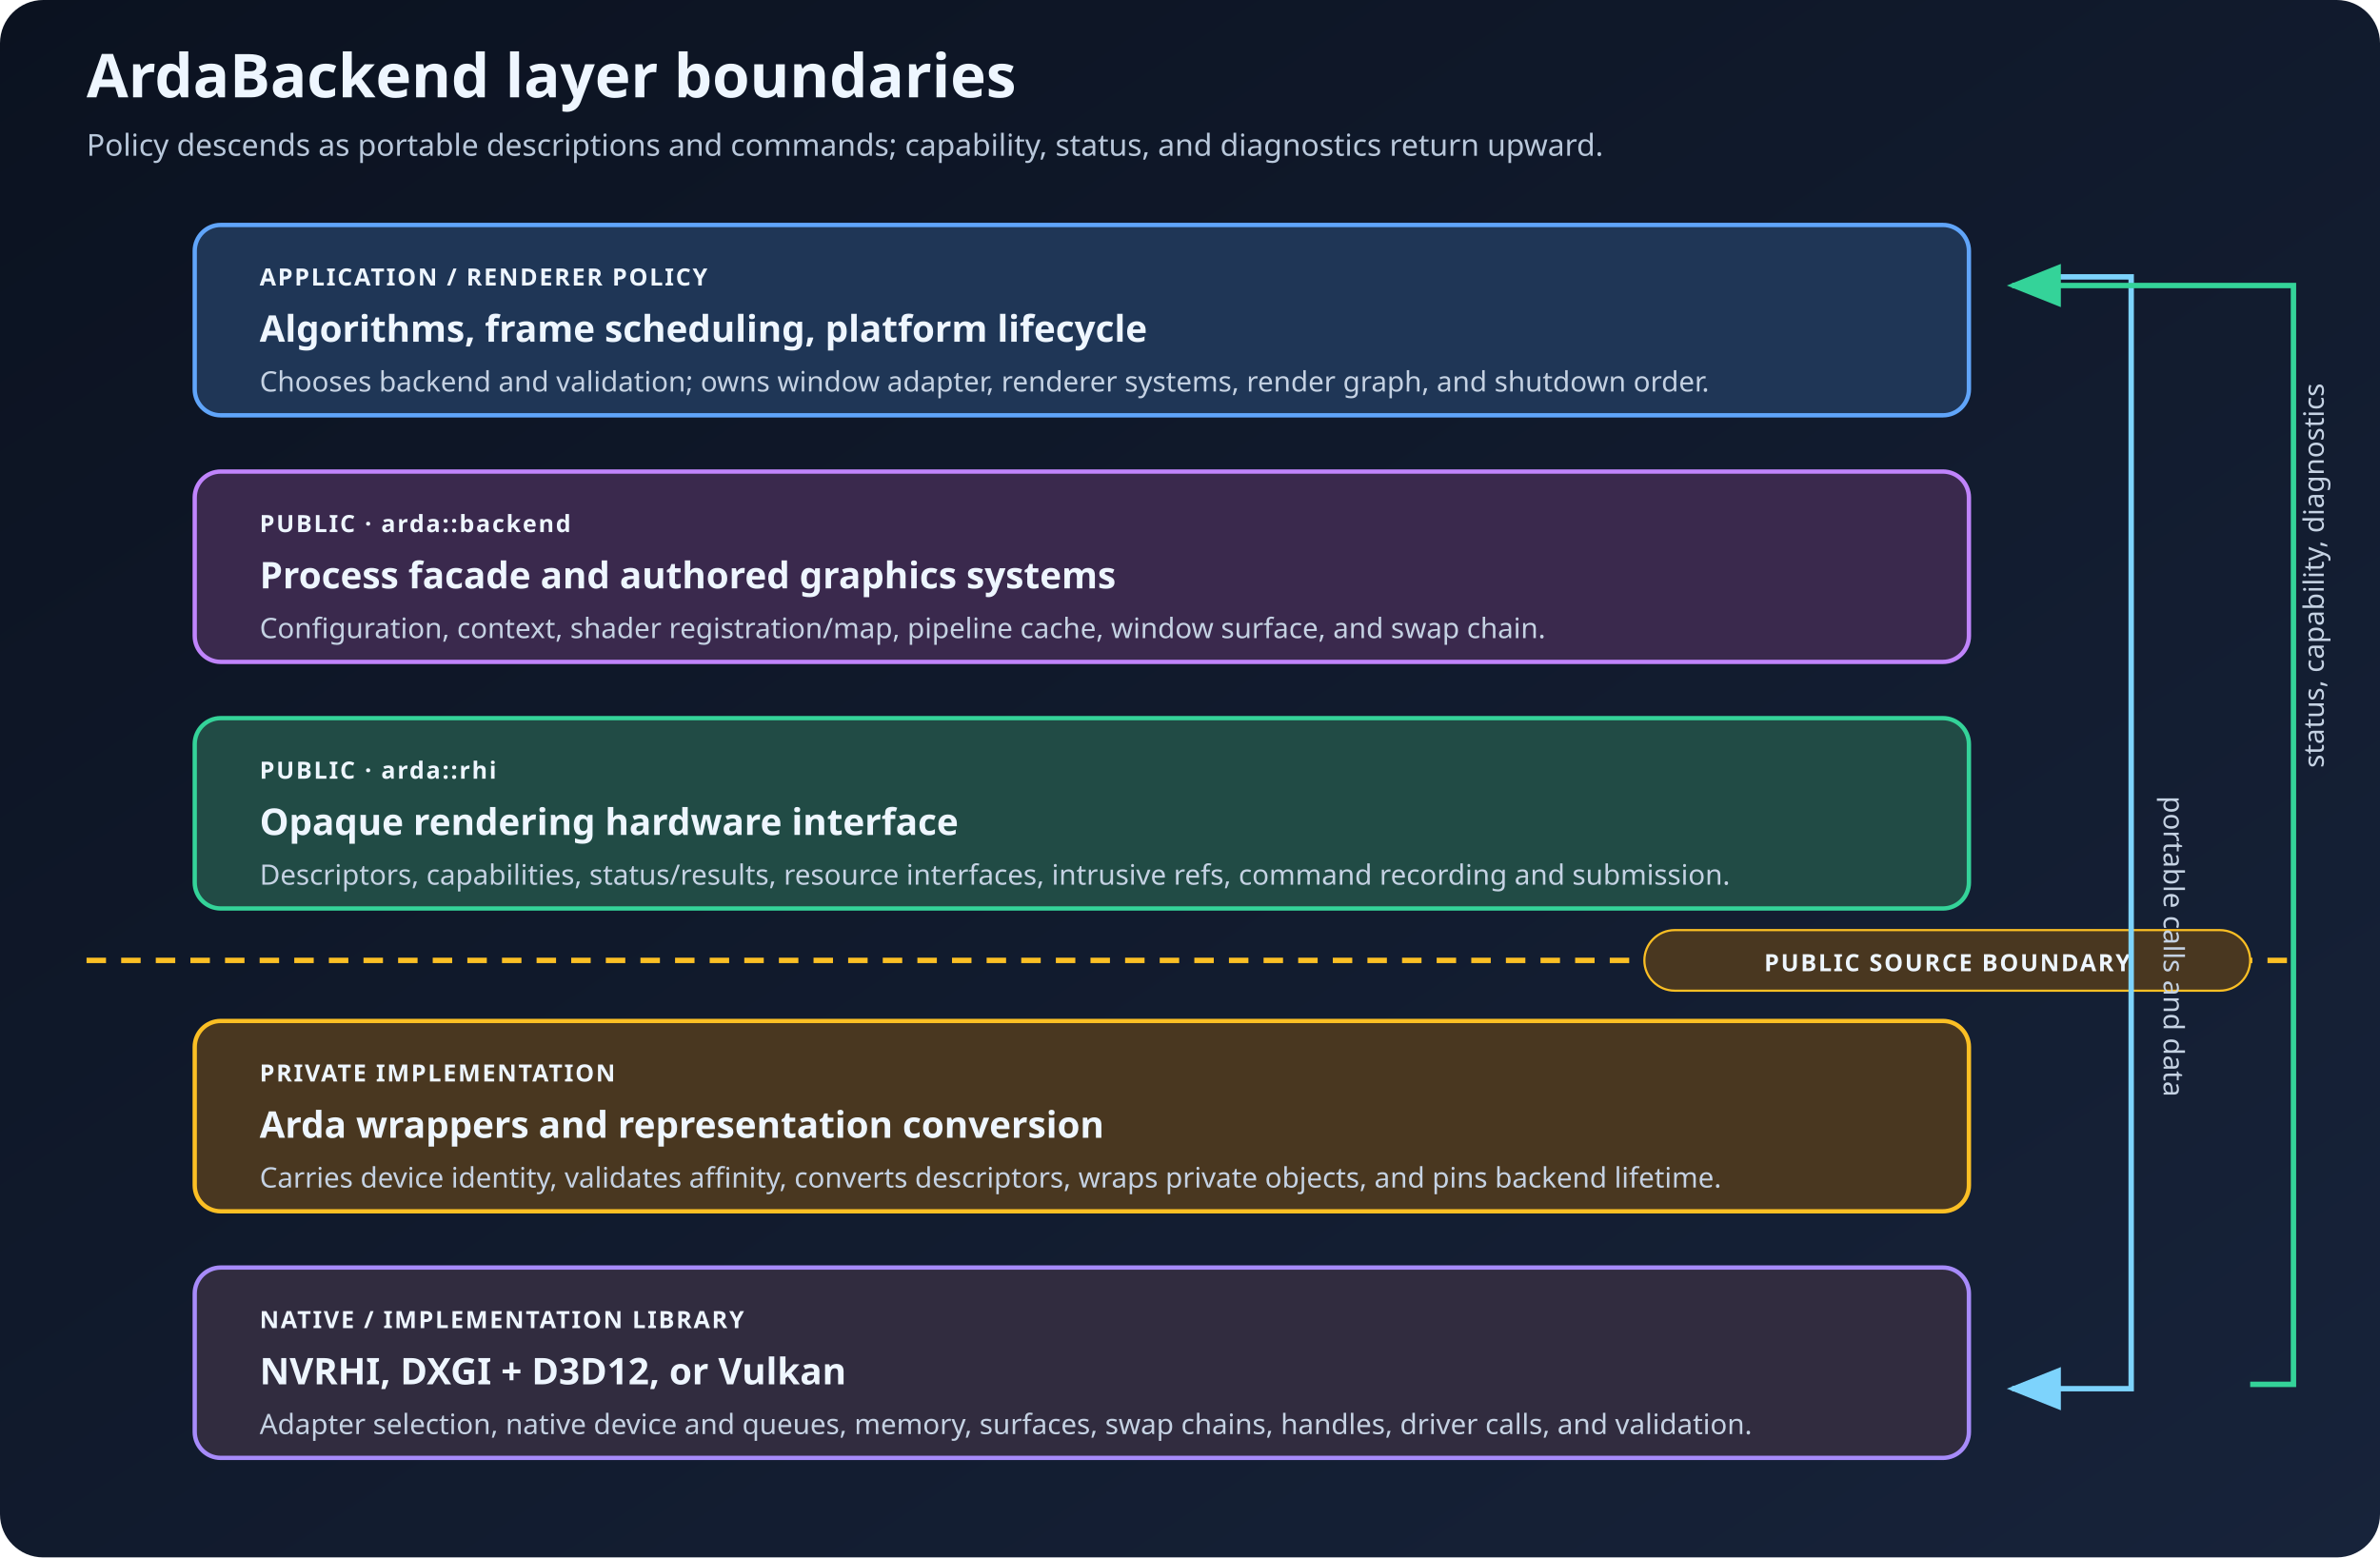
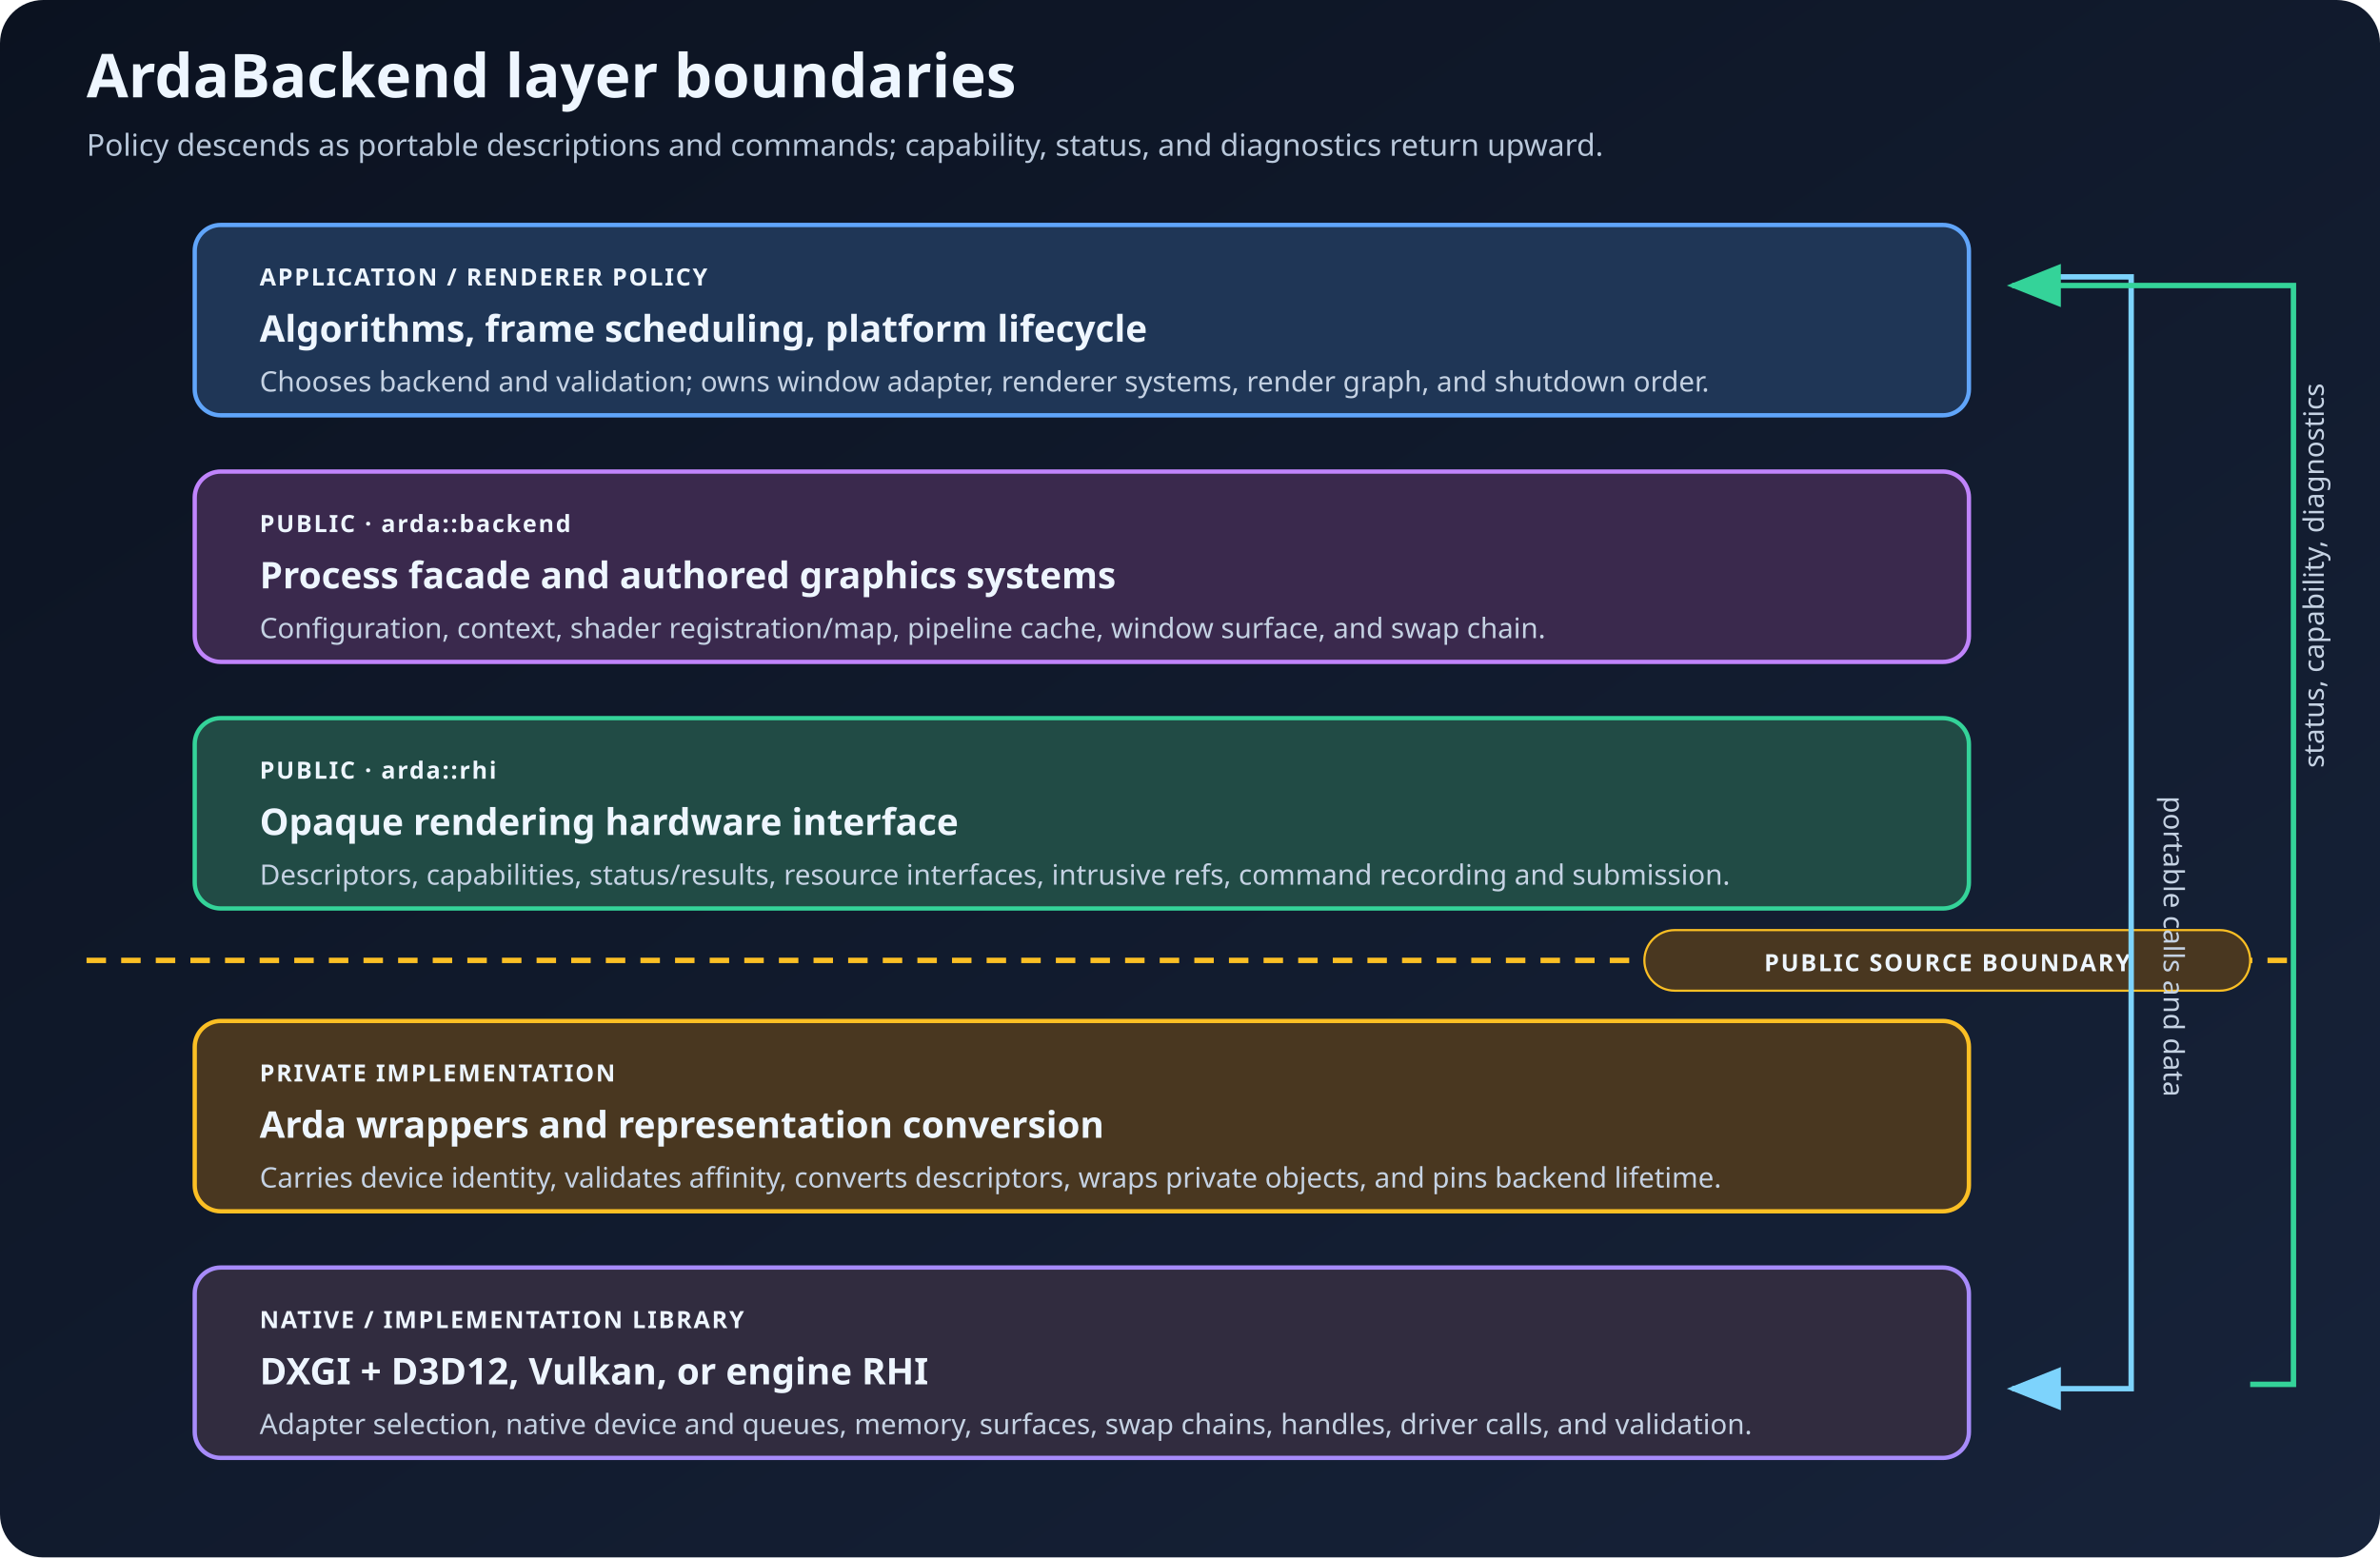
<svg xmlns="http://www.w3.org/2000/svg" width="1100" height="720" viewBox="0 0 1100 720" role="img" aria-labelledby="title desc">
  <defs>
    <linearGradient id="background" x1="0" y1="0" x2="1" y2="1">
      <stop offset="0" stop-color="#0b1220" />
      <stop offset="1" stop-color="#17233a" />
    </linearGradient>
    <marker id="down" markerWidth="10" markerHeight="8" refX="9" refY="4" orient="auto">
      <path d="M0 0 L10 4 L0 8 Z" fill="#7dd3fc" />
    </marker>
    <marker id="up" markerWidth="10" markerHeight="8" refX="9" refY="4" orient="auto">
      <path d="M0 0 L10 4 L0 8 Z" fill="#34d399" />
    </marker>
    <style>
      .title{font:700 28px system-ui,sans-serif;fill:#eef6ff}
      .subtitle{font:14px system-ui,sans-serif;fill:#b9c8db}
      .layer{rx:12;stroke-width:2}
      .policy{fill:#1f3656;stroke:#60a5fa}
      .backend{fill:#3a294d;stroke:#c084fc}
      .rhi{fill:#214b45;stroke:#34d399}
      .private{fill:#493720;stroke:#fbbf24}
      .native{fill:#312c3f;stroke:#a78bfa}
      .label{font:700 17px system-ui,sans-serif;fill:#eef6ff}
      .body{font:13px system-ui,sans-serif;fill:#c5d2e3}
      .tag{font:700 11px system-ui,sans-serif;fill:#eef6ff;letter-spacing:.8px}
      .boundary{stroke:#fbbf24;stroke-width:2.5;stroke-dasharray:9 7}
      .call{fill:none;stroke:#7dd3fc;stroke-width:2.5;marker-end:url(#down)}
      .result{fill:none;stroke:#34d399;stroke-width:2.5;marker-end:url(#up)}
    </style>
  </defs>
  <rect width="1100" height="720" rx="20" fill="url(#background)" />
  <text x="40" y="45" class="title">ArdaBackend layer boundaries</text>
  <text x="40" y="72" class="subtitle">Policy descends as portable descriptions and commands; capability, status, and diagnostics return upward.</text>
  <rect x="90" y="104" width="820" height="88" class="layer policy" />
  <text x="120" y="132" class="tag">APPLICATION / RENDERER POLICY</text>
  <text x="120" y="158" class="label">Algorithms, frame scheduling, platform lifecycle</text>
  <text x="120" y="181" class="body">Chooses backend and validation; owns window adapter, renderer systems, render graph, and shutdown order.</text>
  <rect x="90" y="218" width="820" height="88" class="layer backend" />
  <text x="120" y="246" class="tag">PUBLIC · arda::backend</text>
  <text x="120" y="272" class="label">Process facade and authored graphics systems</text>
  <text x="120" y="295" class="body">Configuration, context, shader registration/map, pipeline cache, window surface, and swap chain.</text>
  <rect x="90" y="332" width="820" height="88" class="layer rhi" />
  <text x="120" y="360" class="tag">PUBLIC · arda::rhi</text>
  <text x="120" y="386" class="label">Opaque rendering hardware interface</text>
  <text x="120" y="409" class="body">Descriptors, capabilities, status/results, resource interfaces, intrusive refs, command recording and submission.</text>
  <line x1="40" y1="444" x2="1060" y2="444" class="boundary" />
  <rect x="760" y="430" width="280" height="28" rx="14" fill="#493720" stroke="#fbbf24" />
  <text x="900" y="449" text-anchor="middle" class="tag">PUBLIC SOURCE BOUNDARY</text>
  <rect x="90" y="472" width="820" height="88" class="layer private" />
  <text x="120" y="500" class="tag">PRIVATE IMPLEMENTATION</text>
  <text x="120" y="526" class="label">Arda wrappers and representation conversion</text>
  <text x="120" y="549" class="body">Carries device identity, validates affinity, converts descriptors, wraps private objects, and pins backend lifetime.</text>
  <rect x="90" y="586" width="820" height="88" class="layer native" />
  <text x="120" y="614" class="tag">NATIVE / IMPLEMENTATION LIBRARY</text>
-   <text x="120" y="640" class="label">NVRHI, DXGI + D3D12, or Vulkan</text>
+   <text x="120" y="640" class="label">DXGI + D3D12, Vulkan, or engine RHI</text>
  <text x="120" y="663" class="body">Adapter selection, native device and queues, memory, surfaces, swap chains, handles, driver calls, and validation.</text>
  <path d="M945 128 H985 V642 H930" class="call" />
  <text x="1000" y="368" transform="rotate(90 1000 368)" class="body">portable calls and data</text>
  <path d="M1040 640 H1060 V132 H930" class="result" />
  <text x="1074" y="355" transform="rotate(-90 1074 355)" class="body">status, capability, diagnostics</text>
</svg>
